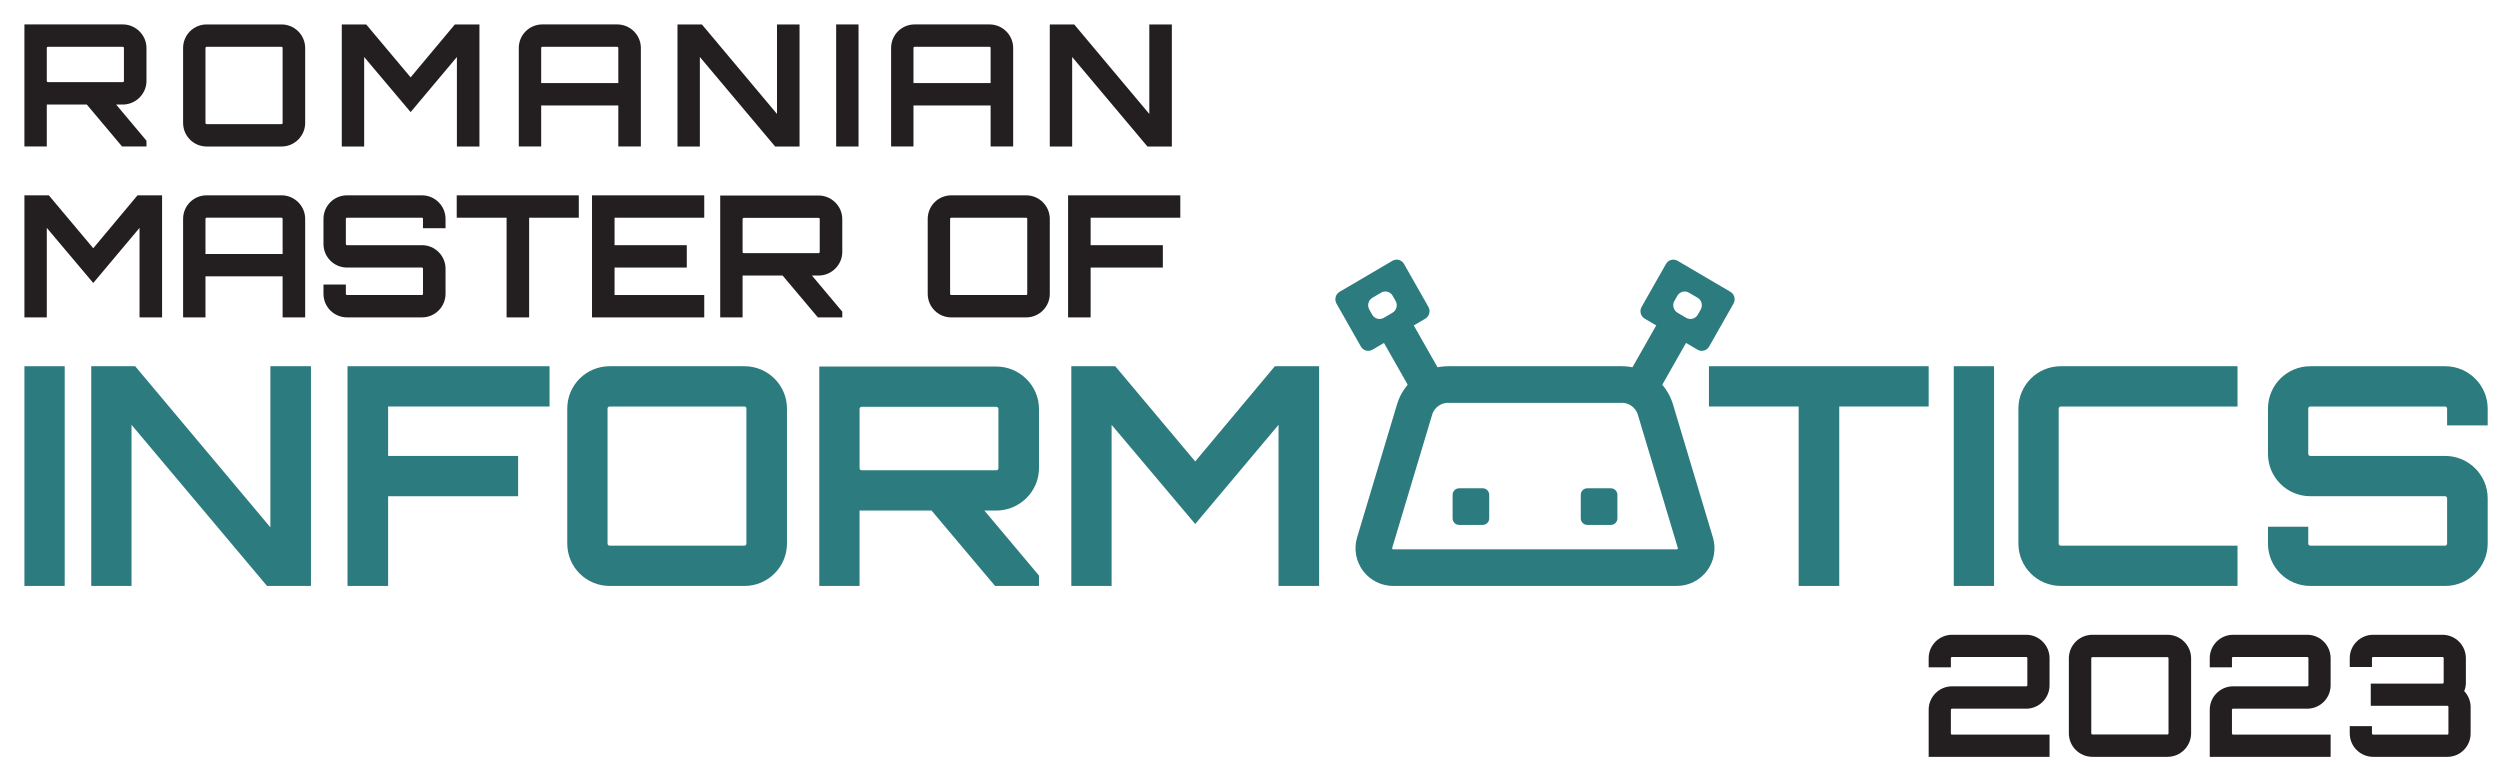
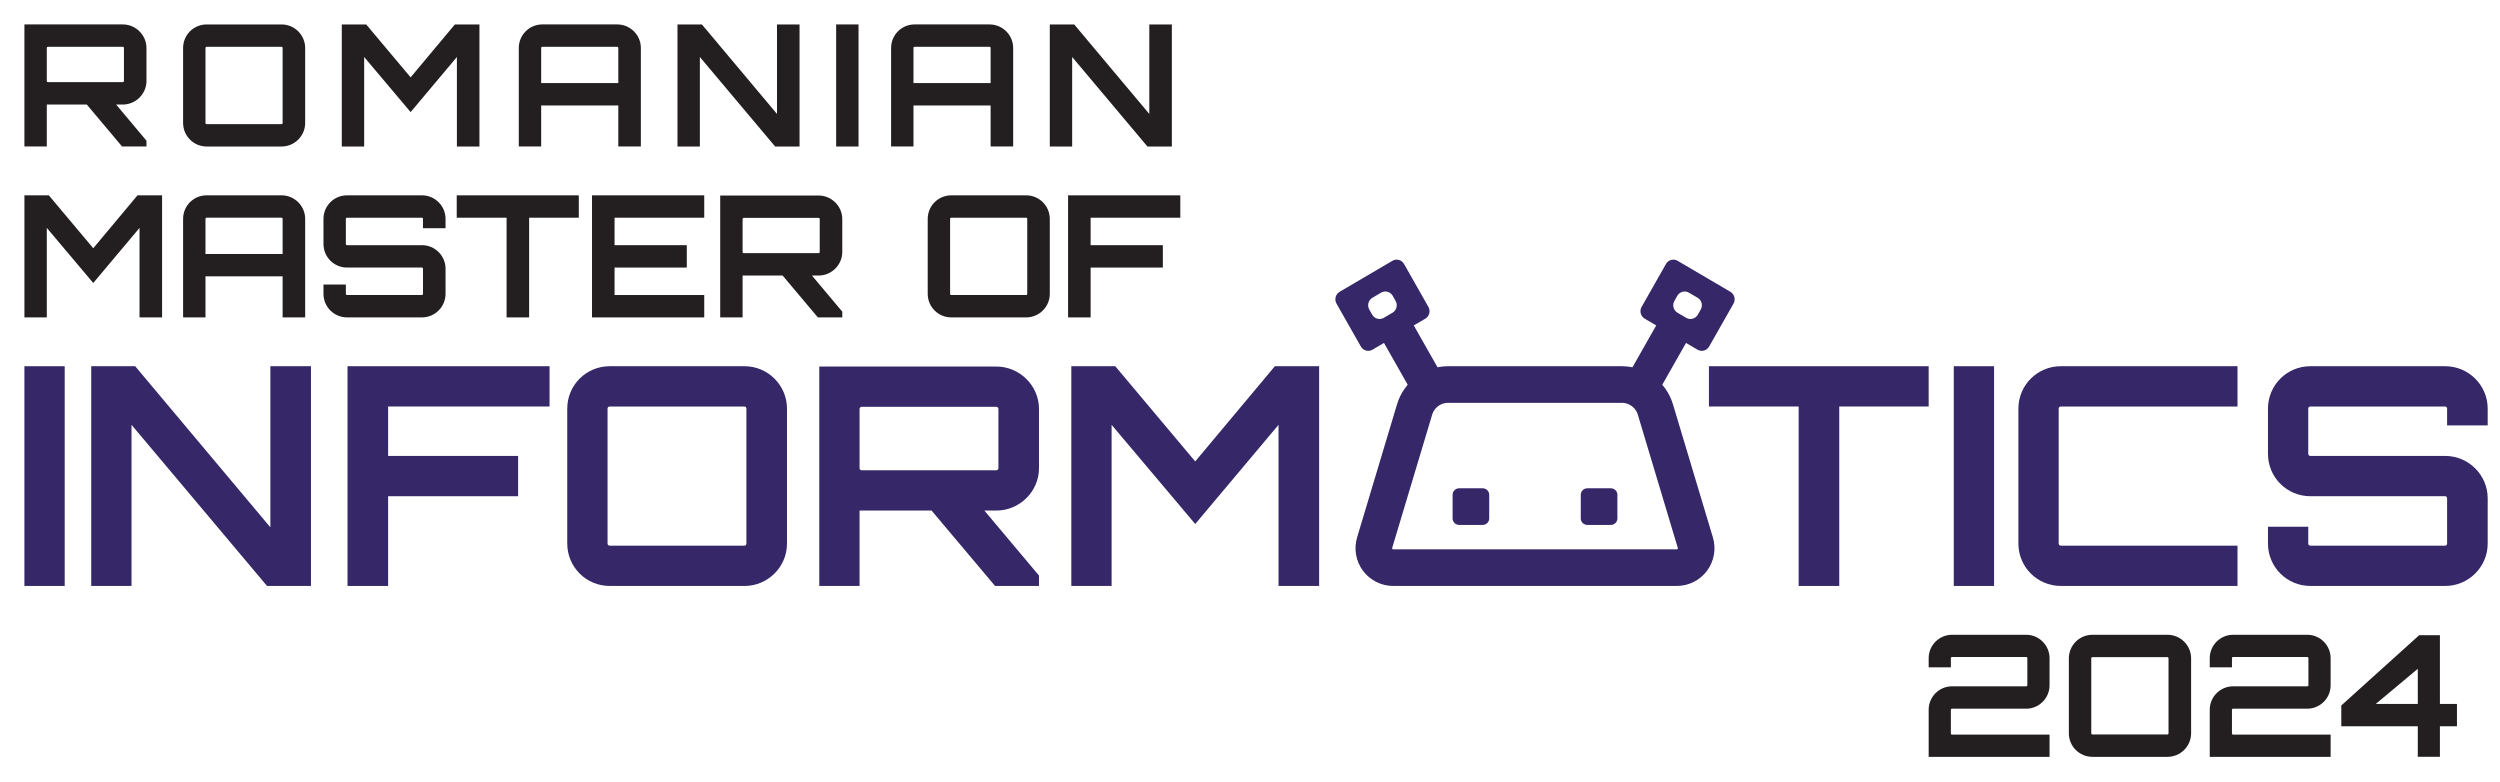
<svg xmlns="http://www.w3.org/2000/svg" width="8192" height="2560" version="1.1" viewBox="0 0 8192 2560">
  <g transform="matrix(1.3333 0 0 -1.3333 0 2501.5)">
-     <path transform="scale(1,-1)" d="m3559-931.12h427a86.018 86.018 36.65 0 1 82.39 61.301l98.219 327.4a47.618 47.618 126.65 0 1-45.61 61.301h-697a47.618 47.618 53.35 0 1-45.61-61.301l98.219-327.4a86.018 86.018 143.35 0 1 82.39-61.301z" fill="none" stroke="#2c7b7f" stroke-miterlimit="1" stroke-width="90" style="paint-order:normal" />
-     <g fill="#2c7b7f">
+     <path transform="scale(1,-1)" d="m3559-931.12h427a86.018 86.018 36.65 0 1 82.39 61.301l98.219 327.4a47.618 47.618 126.65 0 1-45.61 61.301h-697a47.618 47.618 53.35 0 1-45.61-61.301l98.219-327.4a86.018 86.018 143.35 0 1 82.39-61.301z" fill="none" stroke="#352768" stroke-miterlimit="1" stroke-width="90" style="paint-order:normal" />
+     <g fill="#352768">
      <path d="m60 976.12h99.007v-540h-99.007v540" />
      <path d="m664.49 976.12h99.74v-540h-107.99l-333 395.99v-395.99h-99.007v540h107.99l332.27-395.99v395.99" />
      <path d="m1350.6 976.12v-98.991h-396.76v-121.5h319.51v-99.011h-319.51v-220.5h-99.754v540h496.51" />
      <path d="m1829.9 535.13c2.242 0 4.495 2.242 4.495 5.246v331.51c0 2.983-2.253 5.246-4.495 5.246h-331.51c-3.004 0-5.246-2.263-5.246-5.246v-331.51c0-3.004 2.242-5.246 5.246-5.246zm0 440.99c57 0 104.25-46.486 104.25-104.24v-331.51c0-57.751-47.248-104.26-104.25-104.26h-331.51c-57.751 0-104.26 46.507-104.26 104.26v331.51c0 57.751 46.507 104.24 104.26 104.24h331.51" />
      <path d="m2448.5 720.37c3.004 0 5.267 2.263 5.267 5.257v145.51c0 2.993-2.263 5.246-5.267 5.246h-330.74c-3.004 0-5.257-2.253-5.257-5.246v-145.51c0-2.993 2.253-5.257 5.257-5.257zm105.01 5.257c0-57.01-47.258-104.25-105.01-104.25h-29.246l134.25-159.76v-25.501h-108l-156.01 185.26h-177v-185.26h-98.99v539.25h434.99c57.75 0 105.01-47.251 105.01-104.24v-145.51" />
      <path d="m3133.2 976.12h108.75v-540h-99.752v395.99l-204.76-243.74-205.49 243.74v-395.99h-99.001v540h107.99l196.5-234 195.76 234" />
    </g>
    <g fill="#231f20">
      <path d="m301.66 1674.3c1.67 0 2.925 1.256 2.925 2.92v80.954c0 1.664-1.255 2.92-2.925 2.92h-183.74c-1.67 0-2.925-1.256-2.925-2.92v-80.954c0-1.664 1.254-2.92 2.925-2.92zm58.335 2.92c0-31.718-26.252-57.995-58.335-57.995h-16.249l74.584-88.876v-14.19h-59.996l-86.673 103.07h-98.335v-103.07h-54.996v300h241.66c32.084 0 58.335-26.287 58.335-57.985v-80.954" />
      <path d="m692.08 1761.1c1.246 0 2.501-1.244 2.501-2.916v-184.16c0-1.662-1.255-2.916-2.501-2.916h-184.16c-1.67 0-2.916 1.254-2.916 2.916v184.16c0 1.672 1.246 2.916 2.916 2.916zm0-244.99c31.667 0 57.918 25.832 57.918 57.914v184.16c0 32.082-26.251 57.924-57.918 57.924h-184.16c-32.082 0-57.918-25.843-57.918-57.924v-184.16c0-32.082 25.836-57.914 57.918-57.914h184.16" />
      <path d="m1117.9 1816.1h60.412v-300h-55.406v219.99l-113.75-135.41-114.17 135.41v-219.99h-55.004v300h60.005l109.17-130 108.75 130" />
      <path d="m1519.6 1672v86.255c0 1.662-1.244 2.916-2.916 2.916h-183.75c-1.662 0-2.916-1.254-2.916-2.916v-86.255zm-2.916 144.17c32.091 0 58.34-25.832 58.34-57.914v-242.09h-55.425v100.84h-189.58v-100.84h-54.997v242.09c0 32.082 25.832 57.914 57.912 57.914h183.75" />
      <path d="m1909.6 1816.1h55.415v-300h-60.002l-184.99 219.99v-219.99h-55.007v300h60.012l184.57-219.99v219.99" />
      <path d="m2055 1816.1h55.009v-300h-55.009v300" />
      <path d="m2434.6 1672v86.255c0 1.662-1.244 2.916-2.916 2.916h-183.74c-1.672 0-2.926-1.254-2.926-2.916v-86.255zm-2.916 144.17c32.091 0 58.34-25.832 58.34-57.914v-242.09h-55.425v100.84h-189.58v-100.84h-54.997v242.09c0 32.082 25.832 57.914 57.922 57.914h183.74" />
      <path d="m2824.6 1816.1h55.415v-300h-60.002l-184.99 219.99v-219.99h-55.007v300h60.012l184.57-219.99v219.99" />
      <path d="m337.92 1396.1h60.42v-300h-55.419v220l-113.75-135.42-114.16 135.42v-220h-55.004v300h59.997l109.17-130 108.75 130" />
      <path d="m694.58 1252v86.254c0 1.662-1.246 2.916-2.916 2.916h-183.75c-1.67 0-2.916-1.254-2.916-2.916v-86.254zm-2.916 144.17c32.082 0 58.333-25.832 58.333-57.914v-242.09h-55.417v100.83h-189.58v-100.83h-55.002v242.09c0 32.082 25.836 57.914 57.918 57.914h183.75" />
      <path d="m1095 1315.3h-55.422v22.917c0 1.662-1.254 2.916-2.499 2.916h-184.16c-1.67 0-2.916-1.254-2.916-2.916v-61.666c0-1.672 1.246-2.916 2.916-2.916h184.16c31.662 0 57.921-25.833 57.921-57.924v-61.666c0-32.082-26.26-57.914-57.921-57.914h-184.16c-32.083 0-57.917 25.832-57.917 57.914v22.917h55.002v-22.917c0-1.662 1.246-2.916 2.916-2.916h184.16c1.246 0 2.499 1.254 2.499 2.916v61.666c0 1.662-1.254 2.916-2.499 2.916h-184.16c-32.083 0-57.917 25.843-57.917 57.924v61.666c0 32.082 25.835 57.914 57.917 57.914h184.16c31.662 0 57.921-25.832 57.921-57.914v-22.917" />
      <path d="m1422.5 1396.1v-54.999h-122.08v-245h-55.417v245h-122.51v54.999h300" />
      <path d="m1730.8 1341.1h-220.42v-67.497h177.5v-55.009h-177.5v-67.497h220.42v-54.999h-275.84v300h275.84v-54.999" />
      <path d="m2011.7 1254c1.662 0 2.916 1.254 2.916 2.916v80.841c0 1.662-1.254 2.916-2.916 2.916h-183.74c-1.672 0-2.926-1.254-2.926-2.916v-80.841c0-1.662 1.254-2.916 2.926-2.916zm58.332 2.916c0-31.664-26.25-57.904-58.332-57.904h-16.25l74.582-88.762v-14.16h-59.994l-86.672 102.92h-98.335v-102.92h-54.999v299.58h241.67c32.082 0 58.332-26.24 58.332-57.914v-80.841" />
      <path d="m2522.1 1151.1c1.254 0 2.508 1.254 2.508 2.916v184.17c0 1.662-1.254 2.916-2.508 2.916h-184.16c-1.672 0-2.916-1.254-2.916-2.916v-184.17c0-1.662 1.244-2.916 2.916-2.916zm0 245c31.673 0 57.923-25.832 57.923-57.914v-184.17c0-32.082-26.25-57.914-57.923-57.914h-184.16c-32.081 0-57.922 25.832-57.922 57.914v184.17c0 32.082 25.842 57.914 57.922 57.914h184.16" />
      <path d="m2900.8 1396.1v-54.999h-220.41v-67.497h177.5v-55.009h-177.5v-122.5h-55.417v300h275.83" />
    </g>
-     <g fill="#2c7b7f">
+     <g fill="#352768">
      <path d="m4740 976.12v-98.994h-219.76v-441.01h-99.751v441.01h-220.5v98.994h540.01" />
      <path d="m4801.7 976.12h99.011v-540h-99.011v540" />
      <path d="m5064.8 877.13c-3.014 0-5.257-2.253-5.257-5.246v-331.5c0-3.004 2.243-5.246 5.257-5.246h434.24v-99.011h-434.24c-57.75 0-104.26 46.507-104.26 104.26v331.5c0 57.75 46.507 104.24 104.26 104.24h434.24v-98.994h-434.24" />
      <path d="m6113.9 830.62h-99.751v41.261c0 2.993-2.242 5.246-4.506 5.246h-331.49c-2.993 0-5.256-2.253-5.256-5.246v-110.99c0-3.014 2.263-5.257 5.256-5.257h331.49c57.01 0 104.26-46.496 104.26-104.25v-111.01c0-57.75-47.247-104.26-104.26-104.26h-331.49c-57.75 0-104.25 46.507-104.25 104.26v41.24h98.99v-41.24c0-3.004 2.263-5.246 5.256-5.246h331.49c2.263 0 4.506 2.242 4.506 5.246v111.01c0 2.983-2.242 5.246-4.506 5.246h-331.49c-57.75 0-104.25 46.507-104.25 104.26v110.99c0 57.75 46.496 104.24 104.25 104.24h331.49c57.01 0 104.26-46.49 104.26-104.24v-41.261" />
    </g>
    <g fill="#231f20">
      <path d="m4979.6 316.12c31.667 0 57.501-25.824 57.501-57.491v-66.675c0-31.667-25.834-57.501-57.501-57.501h-182.09c-1.665 0-2.911-0.827-2.911-2.503v-58.328c0-1.665 1.246-2.922 2.911-2.922h239.59v-54.58h-297.09v115.83c0 31.667 25.834 57.501 57.501 57.501h182.09c1.675 0 2.922 1.246 2.922 2.503v66.675c0 1.665-1.246 2.911-2.922 2.911h-182.09c-1.665 0-2.911-1.246-2.911-2.911v-22.515h-54.59v22.515c0 31.667 25.834 57.491 57.501 57.491h182.09" />
      <path d="m5327 71.118c1.248 0 2.496 1.246 2.496 2.922v184.17c0 1.665-1.248 2.911-2.496 2.911h-184.43c-1.678 0-2.926-1.246-2.926-2.911v-184.17c0-1.675 1.248-2.922 2.926-2.922zm0 245c31.713 0 58.004-25.824 58.004-57.91v-184.17c0-32.086-26.291-57.92-58.004-57.92h-184.43c-32.132 0-58.004 25.834-58.004 57.92v184.17c0 32.086 25.872 57.91 58.004 57.91h184.43" />
      <path d="m5670.4 316.12c31.667 0 57.501-25.824 57.501-57.491v-66.675c0-31.667-25.834-57.501-57.501-57.501h-182.09c-1.665 0-2.911-0.827-2.911-2.503v-58.328c0-1.665 1.246-2.922 2.911-2.922h239.59v-54.58h-297.09v115.83c0 31.667 25.834 57.501 57.501 57.501h182.09c1.675 0 2.922 1.246 2.922 2.503v66.675c0 1.665-1.246 2.911-2.922 2.911h-182.09c-1.665 0-2.911-1.246-2.911-2.911v-22.515h-54.59v22.515c0 31.667 25.834 57.491 57.501 57.491h182.09" />
-       <path d="m6060.3 198.61c0-7.487-1.246-14.577-4.168-20.818 9.582-10.011 15.834-24.169 15.834-39.176v-64.999c0-31.667-25.415-57.502-57.082-57.502h-182.5c-31.667 0-57.501 25.834-57.501 57.502v17.917h54.58v-17.917c0-1.665 1.257-2.922 2.922-2.922h182.5c1.246 0 2.503 1.257 2.503 2.922v64.999c0 1.675-1.257 2.922-2.503 2.922h-188.34v54.58h176.25c1.665 0 2.922 1.246 2.922 2.492v60.015c0 1.665-1.257 2.911-2.922 2.911h-170.42c-1.665 0-2.922-1.246-2.922-2.911v-21.666h-54.58v21.666c0 31.667 25.834 57.491 57.501 57.491h170.42c31.667 0 57.501-25.824 57.501-57.491v-60.015" />
+       <path transform="scale(1,-1)" d="m5942.1-16.204v-75.117h-188v-51.046l191.32-172.64h51.046v168.91h41.916v54.781h-41.916v75.117zm-103.34-129.9h103.34v-86.322z" stroke-width=".75" style="font-variation-settings:'wght' 700" />
    </g>
-     <g fill="#2c7b7f">
-       <g>
-         <path d="m3540 961.12-73.237-42.998-90.659 159.71 73.228 42.999 90.668-159.71" />
-         <path d="m3422.3 1107.6-21.401-12.555c-9.977-5.864-22.748-2.389-28.513 7.768l-7.131 12.564c-5.766 10.157-2.344 23.134 7.643 28.998l21.392 12.564c9.986 5.855 22.748 2.38 28.513-7.768l7.13-12.573c5.766-10.148 2.344-23.134-7.633-28.998zm88.216 14.36-59.892 105.5c-5.757 10.148-18.527 13.624-28.504 7.768l-129.81-76.218c-9.986-5.864-13.408-18.841-7.643-28.998l59.892-105.49c5.765-10.157 18.527-13.632 28.513-7.768l129.81 76.209c9.977 5.864 13.399 18.85 7.633 28.998" />
-         <path d="m4005 961.12 73.228-42.998 90.668 159.71-73.237 42.999-90.659-159.71" />
-         <path d="m4115.1 1136.6 7.13 12.573c5.766 10.148 18.527 13.624 28.513 7.768l21.392-12.564c9.986-5.864 13.408-18.841 7.643-28.998l-7.131-12.564c-5.766-10.157-18.527-13.633-28.513-7.768l-21.392 12.555c-9.986 5.864-13.408 18.85-7.642 28.998zm-72.94-43.637 129.8-76.209c9.986-5.864 22.748-2.389 28.513 7.768l59.892 105.49c5.765 10.157 2.344 23.134-7.643 28.998l-129.8 76.218c-9.986 5.855-22.748 2.38-28.513-7.768l-59.892-105.5c-5.766-10.148-2.344-23.134 7.643-28.998" />
-       </g>
+     <g fill="#352768">
+       <path d="m3540 961.12-73.237-42.998-90.659 159.71 73.228 42.999 90.668-159.71" />
+       <path d="m3422.3 1107.6-21.401-12.555c-9.977-5.864-22.748-2.389-28.513 7.768l-7.131 12.564c-5.766 10.157-2.344 23.134 7.643 28.998l21.392 12.564c9.986 5.855 22.748 2.38 28.513-7.768l7.13-12.573c5.766-10.148 2.344-23.134-7.633-28.998zm88.216 14.36-59.892 105.5c-5.757 10.148-18.527 13.624-28.504 7.768l-129.81-76.218c-9.986-5.864-13.408-18.841-7.643-28.998l59.892-105.49c5.765-10.157 18.527-13.632 28.513-7.768l129.81 76.209c9.977 5.864 13.399 18.85 7.633 28.998" />
+       <path d="m4005 961.12 73.228-42.998 90.668 159.71-73.237 42.999-90.659-159.71" />
+       <path d="m4115.1 1136.6 7.13 12.573c5.766 10.148 18.527 13.624 28.513 7.768l21.392-12.564c9.986-5.864 13.408-18.841 7.643-28.998l-7.131-12.564c-5.766-10.157-18.527-13.633-28.513-7.768l-21.392 12.555c-9.986 5.864-13.408 18.85-7.642 28.998zm-72.94-43.637 129.8-76.209c9.986-5.864 22.748-2.389 28.513 7.768l59.892 105.49c5.765 10.157 2.344 23.134-7.643 28.998l-129.8 76.218c-9.986 5.855-22.748 2.38-28.513-7.768l-59.892-105.5c-5.766-10.148-2.344-23.134 7.643-28.998" />
      <path transform="scale(1,-1)" x="3570" y="-676.12" width="90" height="90" d="m3586-676.12h58a16 16 45 0 1 16 16v58a16 16 135 0 1-16 16h-58a16 16 45 0 1-16-16v-58a16 16 135 0 1 16-16z" style="paint-order:normal" />
      <path transform="scale(1,-1)" x="3885" y="-676.12" width="90" height="90" d="m3901-676.12h58a16 16 45 0 1 16 16v58a16 16 135 0 1-16 16h-58a16 16 45 0 1-16-16v-58a16 16 135 0 1 16-16z" style="paint-order:normal" />
    </g>
  </g>
</svg>
